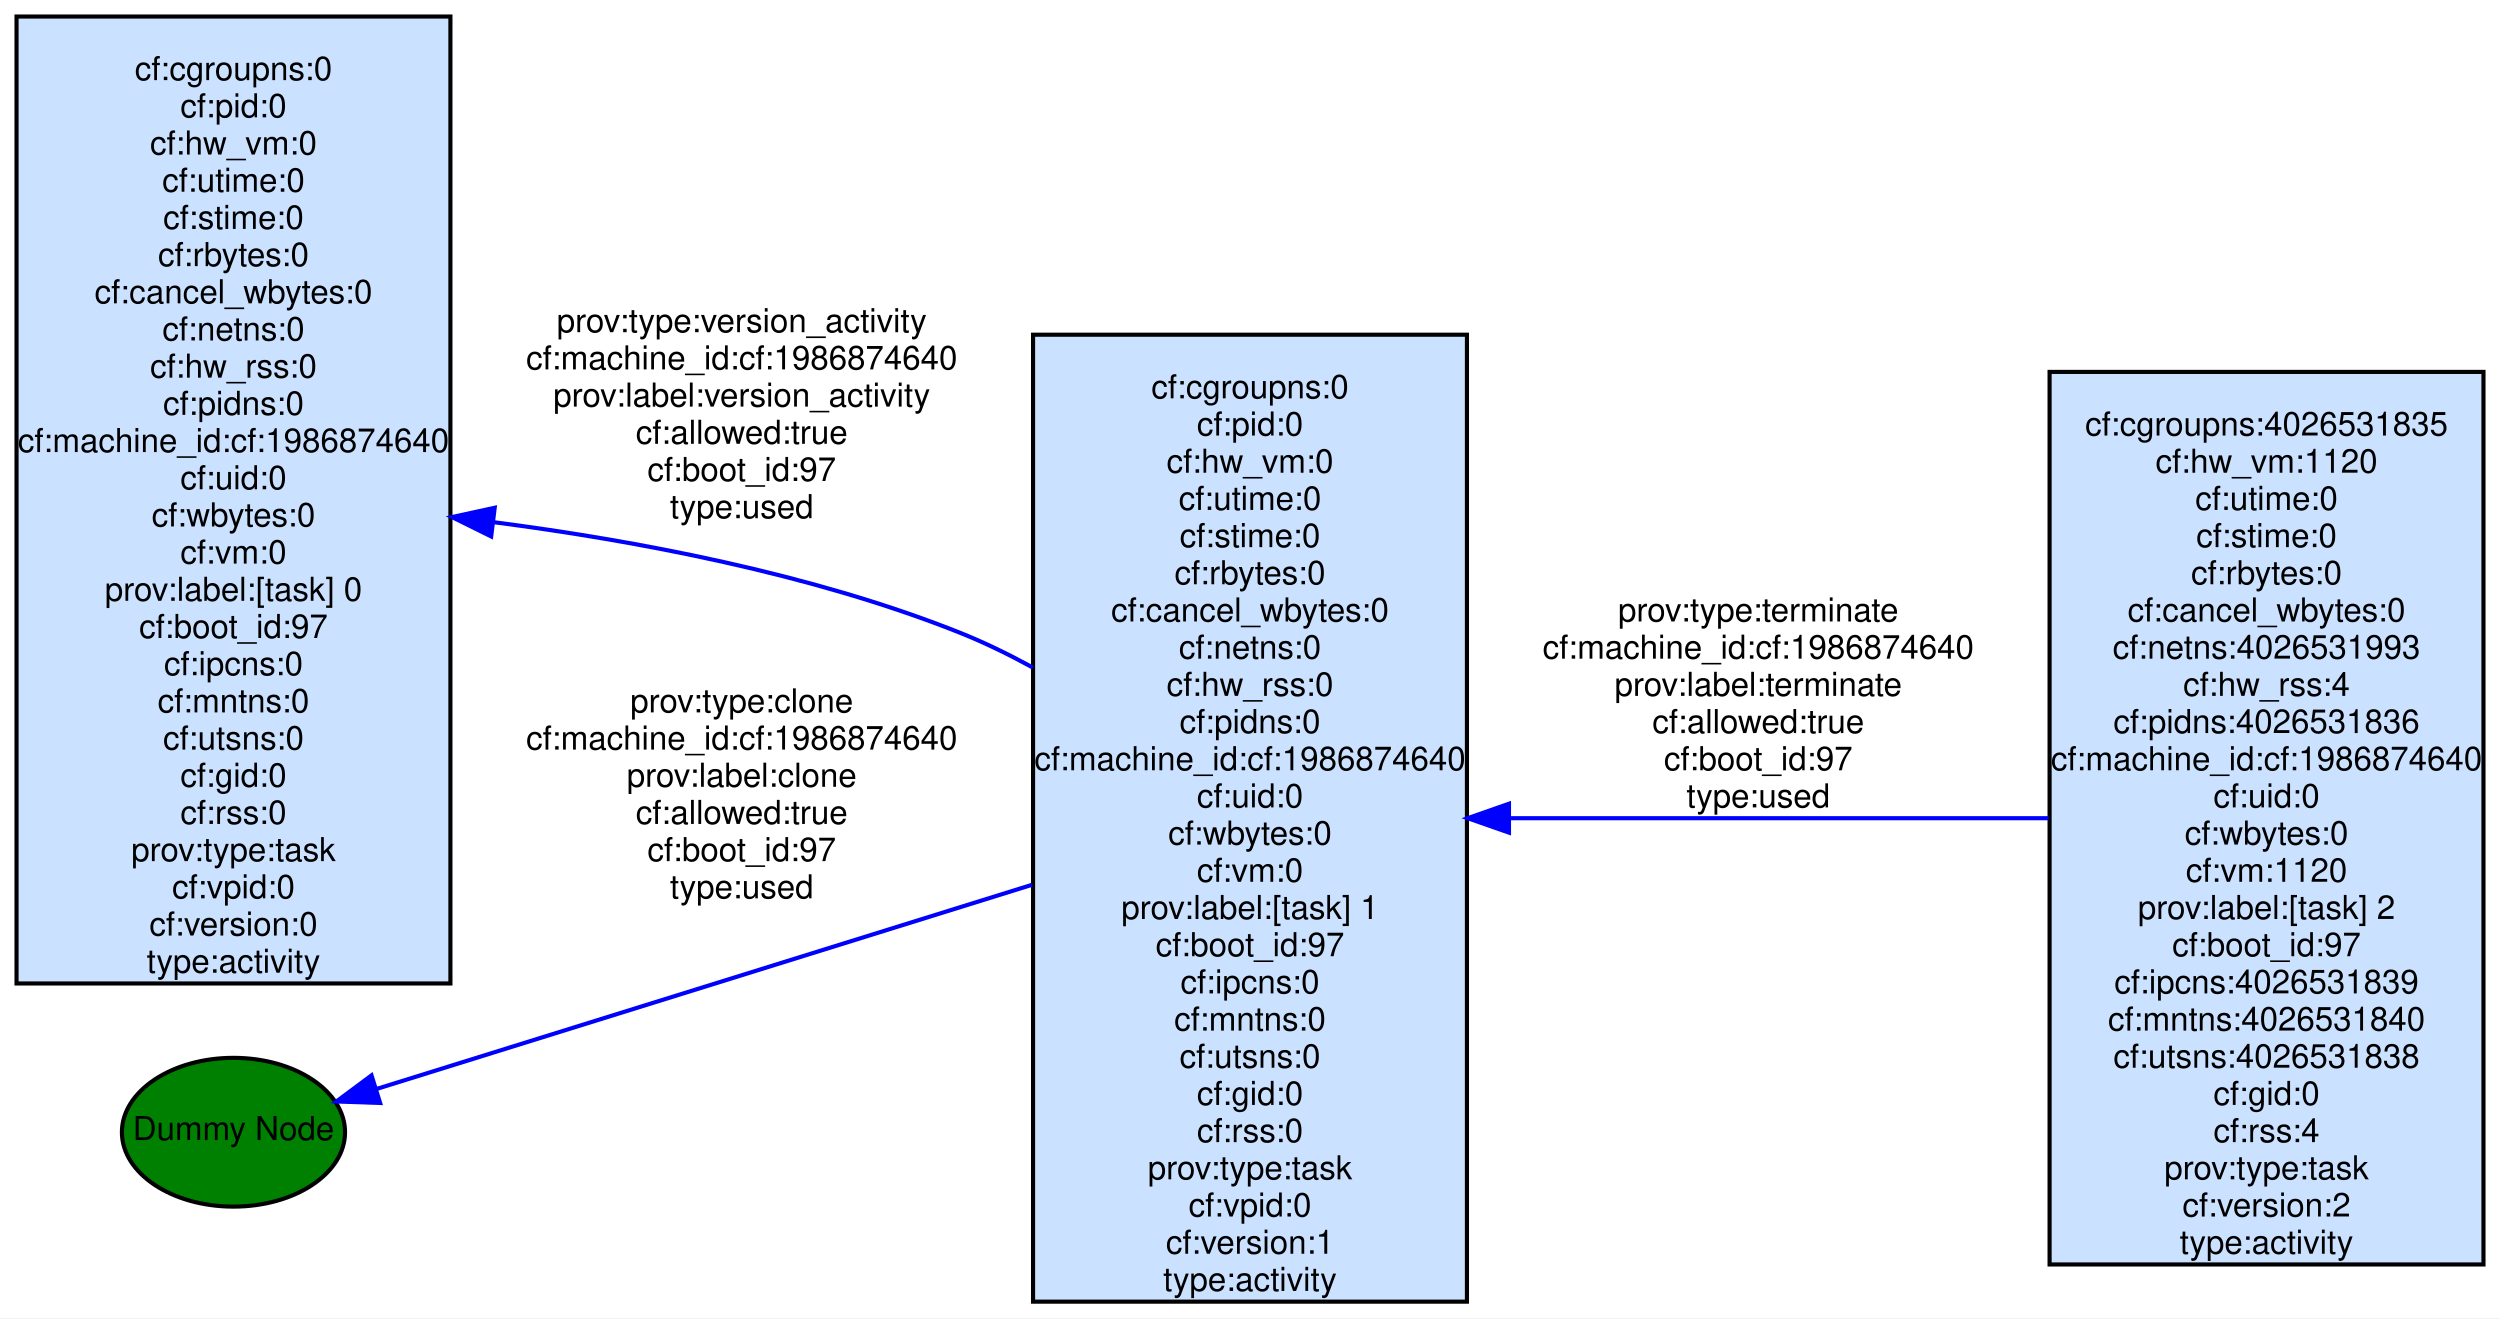
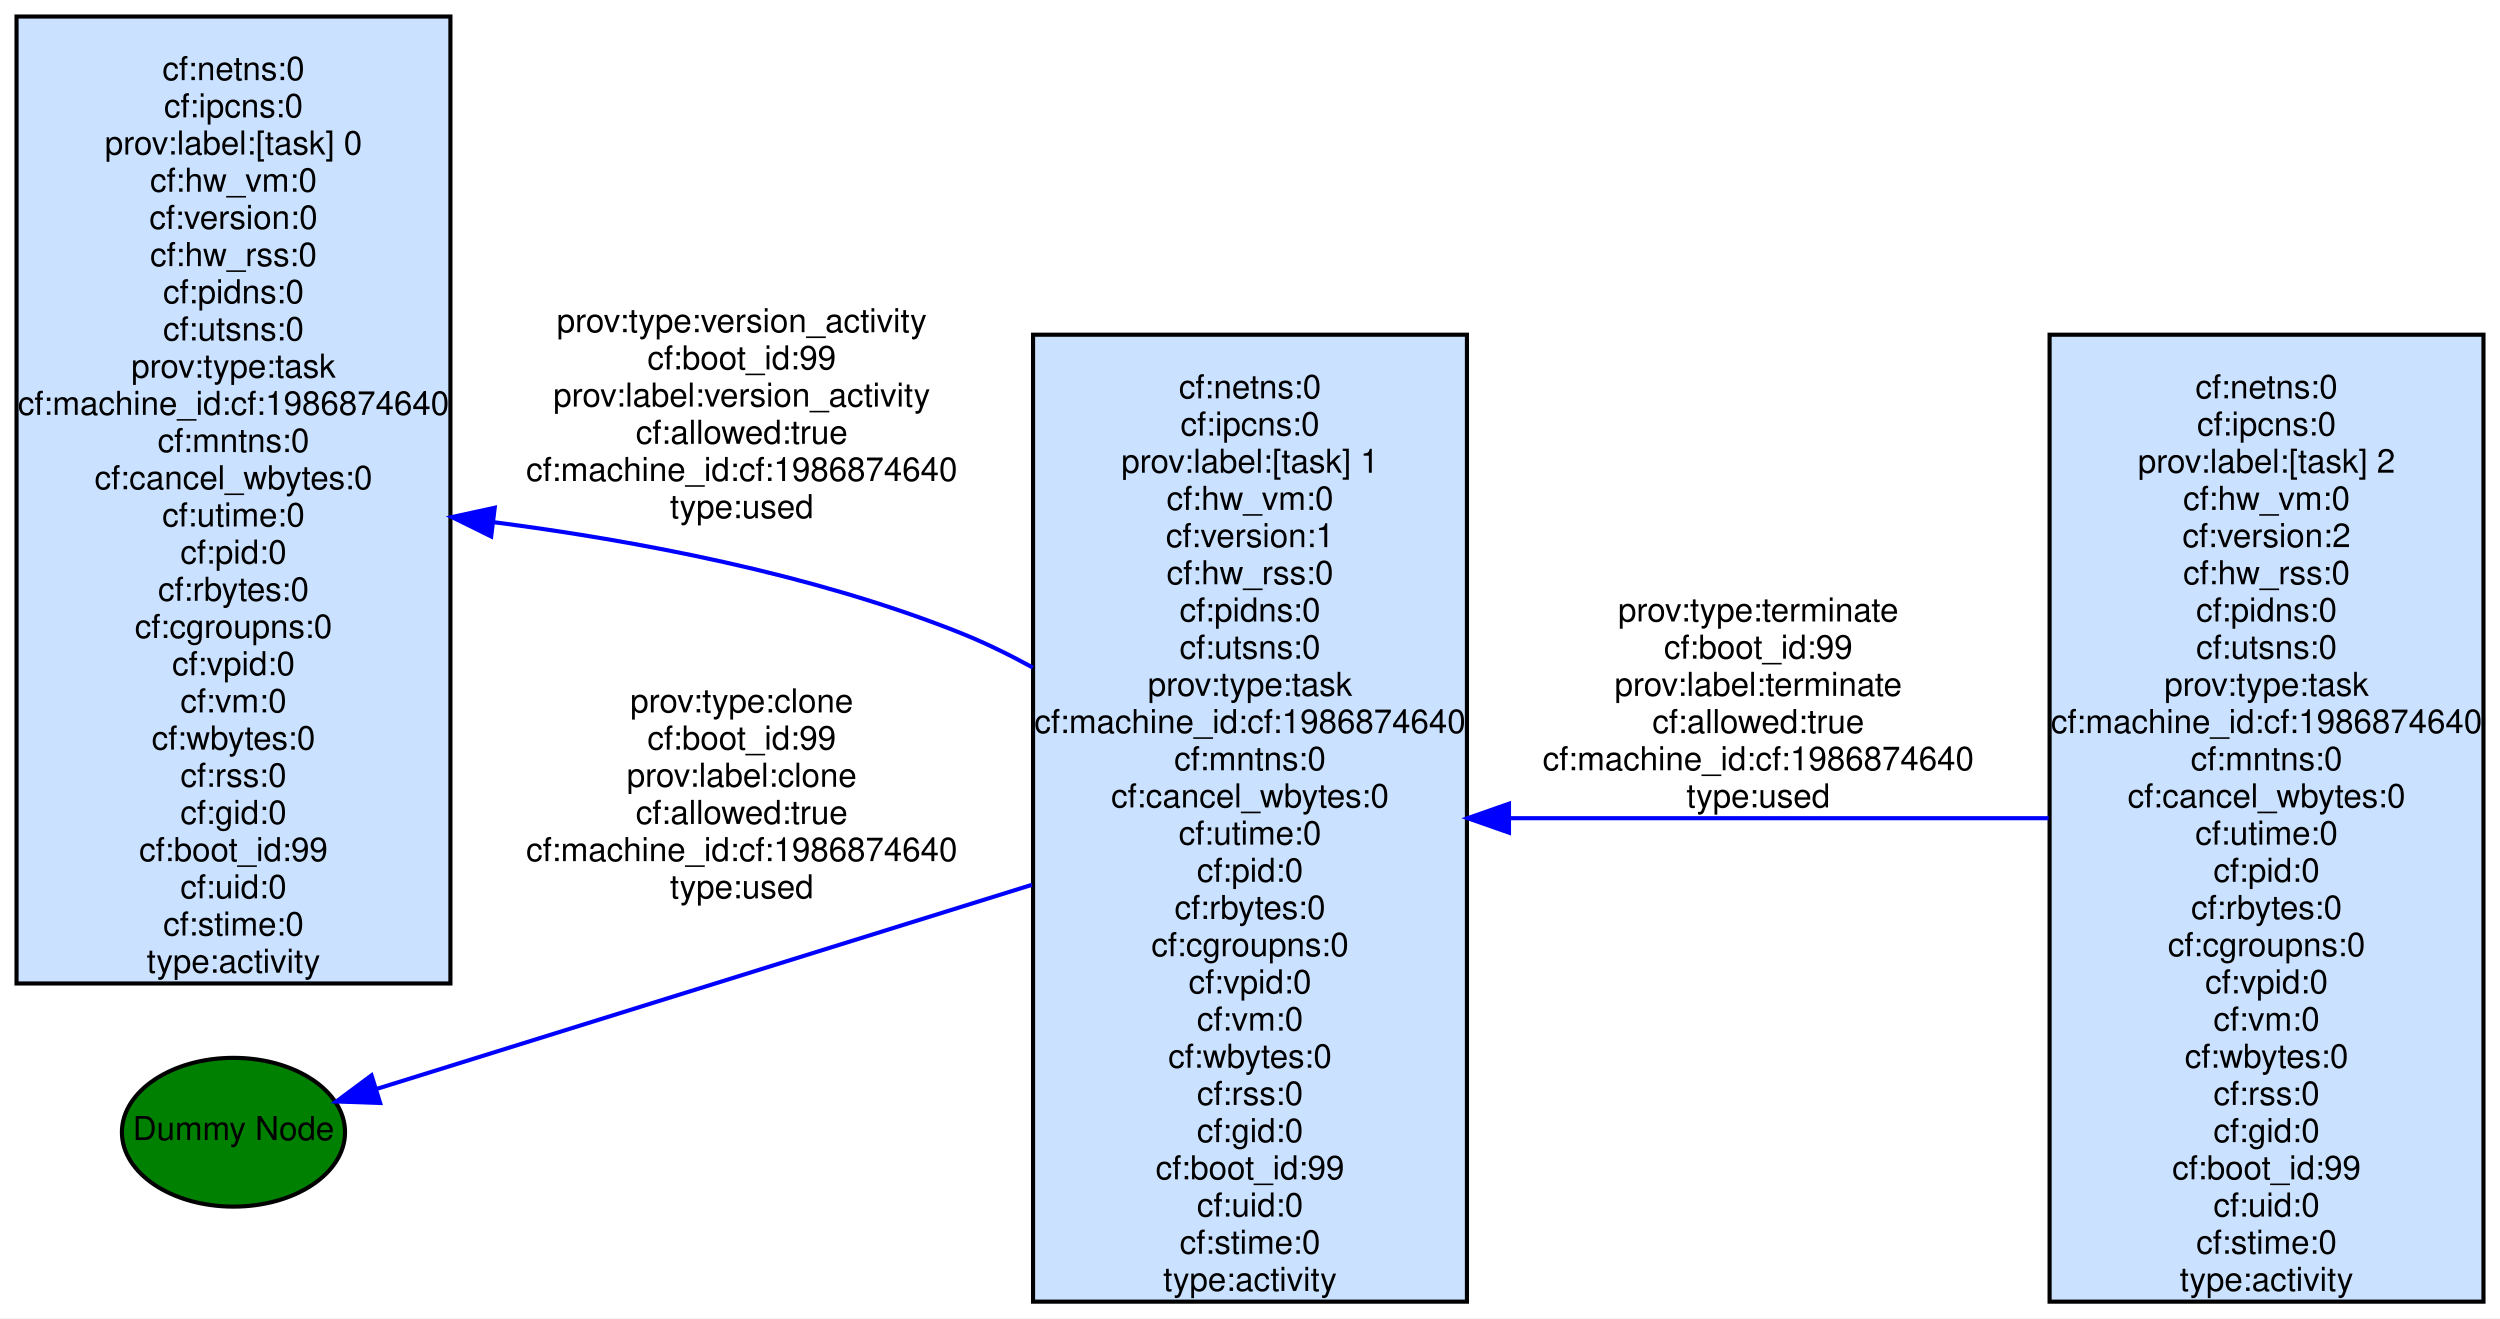
<svg xmlns="http://www.w3.org/2000/svg" width="605pt" height="319pt" viewBox="0.00 0.00 605.00 319.00">
  <g id="graph0" class="graph" transform="scale(1 1) rotate(0) translate(4 315)">
    <polygon fill="white" stroke="none" points="-4,4 -4,-315 601,-315 601,4 -4,4" />
    <g id="node1" class="node">
      <polygon fill="#cae1ff" stroke="black" points="105,-311 0,-311 0,-77 105,-77 105,-311" />
-       <text text-anchor="middle" x="52.5" y="-295.6" font-family="Helvetica,sans-Serif" font-size="8.00">cf:cgroupns:0</text>
-       <text text-anchor="middle" x="52.5" y="-286.6" font-family="Helvetica,sans-Serif" font-size="8.00">cf:pid:0</text>
-       <text text-anchor="middle" x="52.5" y="-277.6" font-family="Helvetica,sans-Serif" font-size="8.00">cf:hw_vm:0</text>
-       <text text-anchor="middle" x="52.5" y="-268.6" font-family="Helvetica,sans-Serif" font-size="8.00">cf:utime:0</text>
-       <text text-anchor="middle" x="52.5" y="-259.6" font-family="Helvetica,sans-Serif" font-size="8.00">cf:stime:0</text>
-       <text text-anchor="middle" x="52.5" y="-250.6" font-family="Helvetica,sans-Serif" font-size="8.00">cf:rbytes:0</text>
-       <text text-anchor="middle" x="52.5" y="-241.6" font-family="Helvetica,sans-Serif" font-size="8.00">cf:cancel_wbytes:0</text>
-       <text text-anchor="middle" x="52.5" y="-232.6" font-family="Helvetica,sans-Serif" font-size="8.00">cf:netns:0</text>
-       <text text-anchor="middle" x="52.5" y="-223.6" font-family="Helvetica,sans-Serif" font-size="8.00">cf:hw_rss:0</text>
-       <text text-anchor="middle" x="52.5" y="-214.6" font-family="Helvetica,sans-Serif" font-size="8.00">cf:pidns:0</text>
-       <text text-anchor="middle" x="52.5" y="-205.6" font-family="Helvetica,sans-Serif" font-size="8.00">cf:machine_id:cf:1986874640</text>
-       <text text-anchor="middle" x="52.5" y="-196.6" font-family="Helvetica,sans-Serif" font-size="8.00">cf:uid:0</text>
-       <text text-anchor="middle" x="52.5" y="-187.6" font-family="Helvetica,sans-Serif" font-size="8.00">cf:wbytes:0</text>
-       <text text-anchor="middle" x="52.5" y="-178.6" font-family="Helvetica,sans-Serif" font-size="8.00">cf:vm:0</text>
-       <text text-anchor="middle" x="52.5" y="-169.6" font-family="Helvetica,sans-Serif" font-size="8.00">prov:label:[task] 0</text>
-       <text text-anchor="middle" x="52.5" y="-160.6" font-family="Helvetica,sans-Serif" font-size="8.00">cf:boot_id:97</text>
-       <text text-anchor="middle" x="52.5" y="-151.6" font-family="Helvetica,sans-Serif" font-size="8.00">cf:ipcns:0</text>
-       <text text-anchor="middle" x="52.5" y="-142.6" font-family="Helvetica,sans-Serif" font-size="8.00">cf:mntns:0</text>
-       <text text-anchor="middle" x="52.5" y="-133.6" font-family="Helvetica,sans-Serif" font-size="8.00">cf:utsns:0</text>
-       <text text-anchor="middle" x="52.5" y="-124.6" font-family="Helvetica,sans-Serif" font-size="8.00">cf:gid:0</text>
-       <text text-anchor="middle" x="52.5" y="-115.6" font-family="Helvetica,sans-Serif" font-size="8.00">cf:rss:0</text>
-       <text text-anchor="middle" x="52.5" y="-106.6" font-family="Helvetica,sans-Serif" font-size="8.00">prov:type:task</text>
-       <text text-anchor="middle" x="52.5" y="-97.6" font-family="Helvetica,sans-Serif" font-size="8.00">cf:vpid:0</text>
-       <text text-anchor="middle" x="52.5" y="-88.6" font-family="Helvetica,sans-Serif" font-size="8.00">cf:version:0</text>
+       <text text-anchor="middle" x="52.5" y="-295.6" font-family="Helvetica,sans-Serif" font-size="8.00">cf:netns:0</text>
+       <text text-anchor="middle" x="52.5" y="-286.6" font-family="Helvetica,sans-Serif" font-size="8.00">cf:ipcns:0</text>
+       <text text-anchor="middle" x="52.5" y="-277.6" font-family="Helvetica,sans-Serif" font-size="8.00">prov:label:[task] 0</text>
+       <text text-anchor="middle" x="52.5" y="-268.6" font-family="Helvetica,sans-Serif" font-size="8.00">cf:hw_vm:0</text>
+       <text text-anchor="middle" x="52.5" y="-259.6" font-family="Helvetica,sans-Serif" font-size="8.00">cf:version:0</text>
+       <text text-anchor="middle" x="52.5" y="-250.6" font-family="Helvetica,sans-Serif" font-size="8.00">cf:hw_rss:0</text>
+       <text text-anchor="middle" x="52.5" y="-241.6" font-family="Helvetica,sans-Serif" font-size="8.00">cf:pidns:0</text>
+       <text text-anchor="middle" x="52.5" y="-232.6" font-family="Helvetica,sans-Serif" font-size="8.00">cf:utsns:0</text>
+       <text text-anchor="middle" x="52.5" y="-223.6" font-family="Helvetica,sans-Serif" font-size="8.00">prov:type:task</text>
+       <text text-anchor="middle" x="52.5" y="-214.6" font-family="Helvetica,sans-Serif" font-size="8.00">cf:machine_id:cf:1986874640</text>
+       <text text-anchor="middle" x="52.5" y="-205.6" font-family="Helvetica,sans-Serif" font-size="8.00">cf:mntns:0</text>
+       <text text-anchor="middle" x="52.5" y="-196.6" font-family="Helvetica,sans-Serif" font-size="8.00">cf:cancel_wbytes:0</text>
+       <text text-anchor="middle" x="52.5" y="-187.6" font-family="Helvetica,sans-Serif" font-size="8.00">cf:utime:0</text>
+       <text text-anchor="middle" x="52.5" y="-178.6" font-family="Helvetica,sans-Serif" font-size="8.00">cf:pid:0</text>
+       <text text-anchor="middle" x="52.5" y="-169.6" font-family="Helvetica,sans-Serif" font-size="8.00">cf:rbytes:0</text>
+       <text text-anchor="middle" x="52.5" y="-160.6" font-family="Helvetica,sans-Serif" font-size="8.00">cf:cgroupns:0</text>
+       <text text-anchor="middle" x="52.5" y="-151.6" font-family="Helvetica,sans-Serif" font-size="8.00">cf:vpid:0</text>
+       <text text-anchor="middle" x="52.5" y="-142.6" font-family="Helvetica,sans-Serif" font-size="8.00">cf:vm:0</text>
+       <text text-anchor="middle" x="52.5" y="-133.6" font-family="Helvetica,sans-Serif" font-size="8.00">cf:wbytes:0</text>
+       <text text-anchor="middle" x="52.5" y="-124.6" font-family="Helvetica,sans-Serif" font-size="8.00">cf:rss:0</text>
+       <text text-anchor="middle" x="52.5" y="-115.6" font-family="Helvetica,sans-Serif" font-size="8.00">cf:gid:0</text>
+       <text text-anchor="middle" x="52.5" y="-106.6" font-family="Helvetica,sans-Serif" font-size="8.00">cf:boot_id:99</text>
+       <text text-anchor="middle" x="52.5" y="-97.6" font-family="Helvetica,sans-Serif" font-size="8.00">cf:uid:0</text>
+       <text text-anchor="middle" x="52.5" y="-88.6" font-family="Helvetica,sans-Serif" font-size="8.00">cf:stime:0</text>
      <text text-anchor="middle" x="52.5" y="-79.6" font-family="Helvetica,sans-Serif" font-size="8.00">type:activity</text>
    </g>
    <g id="node2" class="node">
      <ellipse fill="green" stroke="black" cx="52.5" cy="-41" rx="27" ry="18" />
      <text text-anchor="middle" x="52.5" y="-39.1" font-family="Helvetica,sans-Serif" font-size="8.00">Dummy Node</text>
    </g>
    <g id="node3" class="node">
      <polygon fill="#cae1ff" stroke="black" points="351,-234 246,-234 246,-0 351,-0 351,-234" />
-       <text text-anchor="middle" x="298.5" y="-218.6" font-family="Helvetica,sans-Serif" font-size="8.00">cf:cgroupns:0</text>
-       <text text-anchor="middle" x="298.5" y="-209.6" font-family="Helvetica,sans-Serif" font-size="8.00">cf:pid:0</text>
-       <text text-anchor="middle" x="298.5" y="-200.6" font-family="Helvetica,sans-Serif" font-size="8.00">cf:hw_vm:0</text>
-       <text text-anchor="middle" x="298.5" y="-191.6" font-family="Helvetica,sans-Serif" font-size="8.00">cf:utime:0</text>
-       <text text-anchor="middle" x="298.5" y="-182.6" font-family="Helvetica,sans-Serif" font-size="8.00">cf:stime:0</text>
-       <text text-anchor="middle" x="298.5" y="-173.6" font-family="Helvetica,sans-Serif" font-size="8.00">cf:rbytes:0</text>
-       <text text-anchor="middle" x="298.5" y="-164.6" font-family="Helvetica,sans-Serif" font-size="8.00">cf:cancel_wbytes:0</text>
-       <text text-anchor="middle" x="298.5" y="-155.6" font-family="Helvetica,sans-Serif" font-size="8.00">cf:netns:0</text>
-       <text text-anchor="middle" x="298.5" y="-146.6" font-family="Helvetica,sans-Serif" font-size="8.00">cf:hw_rss:0</text>
-       <text text-anchor="middle" x="298.5" y="-137.6" font-family="Helvetica,sans-Serif" font-size="8.00">cf:pidns:0</text>
-       <text text-anchor="middle" x="298.5" y="-128.6" font-family="Helvetica,sans-Serif" font-size="8.00">cf:machine_id:cf:1986874640</text>
-       <text text-anchor="middle" x="298.5" y="-119.6" font-family="Helvetica,sans-Serif" font-size="8.00">cf:uid:0</text>
-       <text text-anchor="middle" x="298.5" y="-110.6" font-family="Helvetica,sans-Serif" font-size="8.00">cf:wbytes:0</text>
-       <text text-anchor="middle" x="298.5" y="-101.6" font-family="Helvetica,sans-Serif" font-size="8.00">cf:vm:0</text>
-       <text text-anchor="middle" x="298.5" y="-92.6" font-family="Helvetica,sans-Serif" font-size="8.00">prov:label:[task] 1</text>
-       <text text-anchor="middle" x="298.5" y="-83.6" font-family="Helvetica,sans-Serif" font-size="8.00">cf:boot_id:97</text>
-       <text text-anchor="middle" x="298.5" y="-74.6" font-family="Helvetica,sans-Serif" font-size="8.00">cf:ipcns:0</text>
-       <text text-anchor="middle" x="298.5" y="-65.6" font-family="Helvetica,sans-Serif" font-size="8.00">cf:mntns:0</text>
-       <text text-anchor="middle" x="298.5" y="-56.6" font-family="Helvetica,sans-Serif" font-size="8.00">cf:utsns:0</text>
-       <text text-anchor="middle" x="298.5" y="-47.6" font-family="Helvetica,sans-Serif" font-size="8.00">cf:gid:0</text>
-       <text text-anchor="middle" x="298.5" y="-38.6" font-family="Helvetica,sans-Serif" font-size="8.00">cf:rss:0</text>
-       <text text-anchor="middle" x="298.5" y="-29.6" font-family="Helvetica,sans-Serif" font-size="8.00">prov:type:task</text>
-       <text text-anchor="middle" x="298.5" y="-20.6" font-family="Helvetica,sans-Serif" font-size="8.00">cf:vpid:0</text>
-       <text text-anchor="middle" x="298.5" y="-11.6" font-family="Helvetica,sans-Serif" font-size="8.00">cf:version:1</text>
+       <text text-anchor="middle" x="298.5" y="-218.6" font-family="Helvetica,sans-Serif" font-size="8.00">cf:netns:0</text>
+       <text text-anchor="middle" x="298.5" y="-209.6" font-family="Helvetica,sans-Serif" font-size="8.00">cf:ipcns:0</text>
+       <text text-anchor="middle" x="298.5" y="-200.6" font-family="Helvetica,sans-Serif" font-size="8.00">prov:label:[task] 1</text>
+       <text text-anchor="middle" x="298.5" y="-191.6" font-family="Helvetica,sans-Serif" font-size="8.00">cf:hw_vm:0</text>
+       <text text-anchor="middle" x="298.5" y="-182.6" font-family="Helvetica,sans-Serif" font-size="8.00">cf:version:1</text>
+       <text text-anchor="middle" x="298.5" y="-173.6" font-family="Helvetica,sans-Serif" font-size="8.00">cf:hw_rss:0</text>
+       <text text-anchor="middle" x="298.5" y="-164.6" font-family="Helvetica,sans-Serif" font-size="8.00">cf:pidns:0</text>
+       <text text-anchor="middle" x="298.5" y="-155.6" font-family="Helvetica,sans-Serif" font-size="8.00">cf:utsns:0</text>
+       <text text-anchor="middle" x="298.5" y="-146.6" font-family="Helvetica,sans-Serif" font-size="8.00">prov:type:task</text>
+       <text text-anchor="middle" x="298.5" y="-137.6" font-family="Helvetica,sans-Serif" font-size="8.00">cf:machine_id:cf:1986874640</text>
+       <text text-anchor="middle" x="298.5" y="-128.6" font-family="Helvetica,sans-Serif" font-size="8.00">cf:mntns:0</text>
+       <text text-anchor="middle" x="298.5" y="-119.6" font-family="Helvetica,sans-Serif" font-size="8.00">cf:cancel_wbytes:0</text>
+       <text text-anchor="middle" x="298.5" y="-110.6" font-family="Helvetica,sans-Serif" font-size="8.00">cf:utime:0</text>
+       <text text-anchor="middle" x="298.5" y="-101.6" font-family="Helvetica,sans-Serif" font-size="8.00">cf:pid:0</text>
+       <text text-anchor="middle" x="298.5" y="-92.6" font-family="Helvetica,sans-Serif" font-size="8.00">cf:rbytes:0</text>
+       <text text-anchor="middle" x="298.5" y="-83.6" font-family="Helvetica,sans-Serif" font-size="8.00">cf:cgroupns:0</text>
+       <text text-anchor="middle" x="298.5" y="-74.6" font-family="Helvetica,sans-Serif" font-size="8.00">cf:vpid:0</text>
+       <text text-anchor="middle" x="298.5" y="-65.6" font-family="Helvetica,sans-Serif" font-size="8.00">cf:vm:0</text>
+       <text text-anchor="middle" x="298.5" y="-56.6" font-family="Helvetica,sans-Serif" font-size="8.00">cf:wbytes:0</text>
+       <text text-anchor="middle" x="298.5" y="-47.6" font-family="Helvetica,sans-Serif" font-size="8.00">cf:rss:0</text>
+       <text text-anchor="middle" x="298.5" y="-38.6" font-family="Helvetica,sans-Serif" font-size="8.00">cf:gid:0</text>
+       <text text-anchor="middle" x="298.5" y="-29.6" font-family="Helvetica,sans-Serif" font-size="8.00">cf:boot_id:99</text>
+       <text text-anchor="middle" x="298.5" y="-20.6" font-family="Helvetica,sans-Serif" font-size="8.00">cf:uid:0</text>
+       <text text-anchor="middle" x="298.5" y="-11.6" font-family="Helvetica,sans-Serif" font-size="8.00">cf:stime:0</text>
      <text text-anchor="middle" x="298.5" y="-2.6" font-family="Helvetica,sans-Serif" font-size="8.00">type:activity</text>
    </g>
-     <g id="edge2" class="edge">
+     <g id="edge3" class="edge">
      <path fill="none" stroke="blue" d="M245.94,-153.452C240.058,-156.674 234.012,-159.613 228,-162 192.199,-176.216 149.732,-184.179 115.656,-188.606" />
      <polygon fill="blue" stroke="blue" points="114.866,-185.177 105.367,-189.869 115.719,-192.124 114.866,-185.177" />
      <text text-anchor="middle" x="175.5" y="-234.6" font-family="Helvetica,sans-Serif" font-size="8.00">prov:type:version_activity</text>
-       <text text-anchor="middle" x="175.5" y="-225.6" font-family="Helvetica,sans-Serif" font-size="8.00">cf:machine_id:cf:1986874640</text>
+       <text text-anchor="middle" x="175.5" y="-225.6" font-family="Helvetica,sans-Serif" font-size="8.00">cf:boot_id:99</text>
      <text text-anchor="middle" x="175.5" y="-216.6" font-family="Helvetica,sans-Serif" font-size="8.00">prov:label:version_activity</text>
      <text text-anchor="middle" x="175.5" y="-207.6" font-family="Helvetica,sans-Serif" font-size="8.00">cf:allowed:true</text>
-       <text text-anchor="middle" x="175.5" y="-198.6" font-family="Helvetica,sans-Serif" font-size="8.00">cf:boot_id:97</text>
+       <text text-anchor="middle" x="175.5" y="-198.6" font-family="Helvetica,sans-Serif" font-size="8.00">cf:machine_id:cf:1986874640</text>
      <text text-anchor="middle" x="175.5" y="-189.6" font-family="Helvetica,sans-Serif" font-size="8.00">type:used</text>
    </g>
    <g id="edge1" class="edge">
      <path fill="none" stroke="blue" d="M245.754,-100.882C197.909,-85.98 128.197,-64.266 87.181,-51.491" />
      <polygon fill="blue" stroke="blue" points="87.991,-48.077 77.403,-48.445 85.909,-54.761 87.991,-48.077" />
      <text text-anchor="middle" x="175.5" y="-142.6" font-family="Helvetica,sans-Serif" font-size="8.00">prov:type:clone</text>
-       <text text-anchor="middle" x="175.5" y="-133.6" font-family="Helvetica,sans-Serif" font-size="8.00">cf:machine_id:cf:1986874640</text>
+       <text text-anchor="middle" x="175.5" y="-133.6" font-family="Helvetica,sans-Serif" font-size="8.00">cf:boot_id:99</text>
      <text text-anchor="middle" x="175.5" y="-124.6" font-family="Helvetica,sans-Serif" font-size="8.00">prov:label:clone</text>
      <text text-anchor="middle" x="175.5" y="-115.6" font-family="Helvetica,sans-Serif" font-size="8.00">cf:allowed:true</text>
-       <text text-anchor="middle" x="175.5" y="-106.6" font-family="Helvetica,sans-Serif" font-size="8.00">cf:boot_id:97</text>
+       <text text-anchor="middle" x="175.5" y="-106.6" font-family="Helvetica,sans-Serif" font-size="8.00">cf:machine_id:cf:1986874640</text>
      <text text-anchor="middle" x="175.5" y="-97.6" font-family="Helvetica,sans-Serif" font-size="8.00">type:used</text>
    </g>
    <g id="node4" class="node">
-       <polygon fill="#cae1ff" stroke="black" points="597,-225 492,-225 492,-9 597,-9 597,-225" />
-       <text text-anchor="middle" x="544.5" y="-209.6" font-family="Helvetica,sans-Serif" font-size="8.00">cf:cgroupns:4026531835</text>
-       <text text-anchor="middle" x="544.5" y="-200.6" font-family="Helvetica,sans-Serif" font-size="8.00">cf:hw_vm:1120</text>
-       <text text-anchor="middle" x="544.5" y="-191.6" font-family="Helvetica,sans-Serif" font-size="8.00">cf:utime:0</text>
-       <text text-anchor="middle" x="544.5" y="-182.6" font-family="Helvetica,sans-Serif" font-size="8.00">cf:stime:0</text>
-       <text text-anchor="middle" x="544.5" y="-173.6" font-family="Helvetica,sans-Serif" font-size="8.00">cf:rbytes:0</text>
-       <text text-anchor="middle" x="544.5" y="-164.6" font-family="Helvetica,sans-Serif" font-size="8.00">cf:cancel_wbytes:0</text>
-       <text text-anchor="middle" x="544.5" y="-155.6" font-family="Helvetica,sans-Serif" font-size="8.00">cf:netns:4026531993</text>
-       <text text-anchor="middle" x="544.5" y="-146.6" font-family="Helvetica,sans-Serif" font-size="8.00">cf:hw_rss:4</text>
-       <text text-anchor="middle" x="544.5" y="-137.6" font-family="Helvetica,sans-Serif" font-size="8.00">cf:pidns:4026531836</text>
-       <text text-anchor="middle" x="544.5" y="-128.6" font-family="Helvetica,sans-Serif" font-size="8.00">cf:machine_id:cf:1986874640</text>
-       <text text-anchor="middle" x="544.5" y="-119.6" font-family="Helvetica,sans-Serif" font-size="8.00">cf:uid:0</text>
-       <text text-anchor="middle" x="544.5" y="-110.6" font-family="Helvetica,sans-Serif" font-size="8.00">cf:wbytes:0</text>
-       <text text-anchor="middle" x="544.5" y="-101.6" font-family="Helvetica,sans-Serif" font-size="8.00">cf:vm:1120</text>
-       <text text-anchor="middle" x="544.5" y="-92.6" font-family="Helvetica,sans-Serif" font-size="8.00">prov:label:[task] 2</text>
-       <text text-anchor="middle" x="544.5" y="-83.6" font-family="Helvetica,sans-Serif" font-size="8.00">cf:boot_id:97</text>
-       <text text-anchor="middle" x="544.5" y="-74.6" font-family="Helvetica,sans-Serif" font-size="8.00">cf:ipcns:4026531839</text>
-       <text text-anchor="middle" x="544.5" y="-65.6" font-family="Helvetica,sans-Serif" font-size="8.00">cf:mntns:4026531840</text>
-       <text text-anchor="middle" x="544.5" y="-56.6" font-family="Helvetica,sans-Serif" font-size="8.00">cf:utsns:4026531838</text>
-       <text text-anchor="middle" x="544.5" y="-47.6" font-family="Helvetica,sans-Serif" font-size="8.00">cf:gid:0</text>
-       <text text-anchor="middle" x="544.5" y="-38.6" font-family="Helvetica,sans-Serif" font-size="8.00">cf:rss:4</text>
-       <text text-anchor="middle" x="544.5" y="-29.6" font-family="Helvetica,sans-Serif" font-size="8.00">prov:type:task</text>
-       <text text-anchor="middle" x="544.5" y="-20.6" font-family="Helvetica,sans-Serif" font-size="8.00">cf:version:2</text>
-       <text text-anchor="middle" x="544.5" y="-11.6" font-family="Helvetica,sans-Serif" font-size="8.00">type:activity</text>
+       <polygon fill="#cae1ff" stroke="black" points="597,-234 492,-234 492,-0 597,-0 597,-234" />
+       <text text-anchor="middle" x="544.5" y="-218.6" font-family="Helvetica,sans-Serif" font-size="8.00">cf:netns:0</text>
+       <text text-anchor="middle" x="544.5" y="-209.6" font-family="Helvetica,sans-Serif" font-size="8.00">cf:ipcns:0</text>
+       <text text-anchor="middle" x="544.5" y="-200.6" font-family="Helvetica,sans-Serif" font-size="8.00">prov:label:[task] 2</text>
+       <text text-anchor="middle" x="544.5" y="-191.6" font-family="Helvetica,sans-Serif" font-size="8.00">cf:hw_vm:0</text>
+       <text text-anchor="middle" x="544.5" y="-182.6" font-family="Helvetica,sans-Serif" font-size="8.00">cf:version:2</text>
+       <text text-anchor="middle" x="544.5" y="-173.6" font-family="Helvetica,sans-Serif" font-size="8.00">cf:hw_rss:0</text>
+       <text text-anchor="middle" x="544.5" y="-164.6" font-family="Helvetica,sans-Serif" font-size="8.00">cf:pidns:0</text>
+       <text text-anchor="middle" x="544.5" y="-155.6" font-family="Helvetica,sans-Serif" font-size="8.00">cf:utsns:0</text>
+       <text text-anchor="middle" x="544.5" y="-146.6" font-family="Helvetica,sans-Serif" font-size="8.00">prov:type:task</text>
+       <text text-anchor="middle" x="544.5" y="-137.6" font-family="Helvetica,sans-Serif" font-size="8.00">cf:machine_id:cf:1986874640</text>
+       <text text-anchor="middle" x="544.5" y="-128.6" font-family="Helvetica,sans-Serif" font-size="8.00">cf:mntns:0</text>
+       <text text-anchor="middle" x="544.5" y="-119.6" font-family="Helvetica,sans-Serif" font-size="8.00">cf:cancel_wbytes:0</text>
+       <text text-anchor="middle" x="544.5" y="-110.6" font-family="Helvetica,sans-Serif" font-size="8.00">cf:utime:0</text>
+       <text text-anchor="middle" x="544.5" y="-101.6" font-family="Helvetica,sans-Serif" font-size="8.00">cf:pid:0</text>
+       <text text-anchor="middle" x="544.5" y="-92.6" font-family="Helvetica,sans-Serif" font-size="8.00">cf:rbytes:0</text>
+       <text text-anchor="middle" x="544.5" y="-83.6" font-family="Helvetica,sans-Serif" font-size="8.00">cf:cgroupns:0</text>
+       <text text-anchor="middle" x="544.5" y="-74.6" font-family="Helvetica,sans-Serif" font-size="8.00">cf:vpid:0</text>
+       <text text-anchor="middle" x="544.5" y="-65.6" font-family="Helvetica,sans-Serif" font-size="8.00">cf:vm:0</text>
+       <text text-anchor="middle" x="544.5" y="-56.6" font-family="Helvetica,sans-Serif" font-size="8.00">cf:wbytes:0</text>
+       <text text-anchor="middle" x="544.5" y="-47.6" font-family="Helvetica,sans-Serif" font-size="8.00">cf:rss:0</text>
+       <text text-anchor="middle" x="544.5" y="-38.6" font-family="Helvetica,sans-Serif" font-size="8.00">cf:gid:0</text>
+       <text text-anchor="middle" x="544.5" y="-29.6" font-family="Helvetica,sans-Serif" font-size="8.00">cf:boot_id:99</text>
+       <text text-anchor="middle" x="544.5" y="-20.6" font-family="Helvetica,sans-Serif" font-size="8.00">cf:uid:0</text>
+       <text text-anchor="middle" x="544.5" y="-11.6" font-family="Helvetica,sans-Serif" font-size="8.00">cf:stime:0</text>
+       <text text-anchor="middle" x="544.5" y="-2.6" font-family="Helvetica,sans-Serif" font-size="8.00">type:activity</text>
    </g>
-     <g id="edge3" class="edge">
+     <g id="edge2" class="edge">
      <path fill="none" stroke="blue" d="M491.754,-117C453.662,-117 401.709,-117 361.413,-117" />
      <polygon fill="blue" stroke="blue" points="361.172,-113.5 351.172,-117 361.171,-120.5 361.172,-113.5" />
      <text text-anchor="middle" x="421.5" y="-164.6" font-family="Helvetica,sans-Serif" font-size="8.00">prov:type:terminate</text>
-       <text text-anchor="middle" x="421.5" y="-155.6" font-family="Helvetica,sans-Serif" font-size="8.00">cf:machine_id:cf:1986874640</text>
+       <text text-anchor="middle" x="421.5" y="-155.6" font-family="Helvetica,sans-Serif" font-size="8.00">cf:boot_id:99</text>
      <text text-anchor="middle" x="421.5" y="-146.6" font-family="Helvetica,sans-Serif" font-size="8.00">prov:label:terminate</text>
      <text text-anchor="middle" x="421.5" y="-137.6" font-family="Helvetica,sans-Serif" font-size="8.00">cf:allowed:true</text>
-       <text text-anchor="middle" x="421.5" y="-128.6" font-family="Helvetica,sans-Serif" font-size="8.00">cf:boot_id:97</text>
+       <text text-anchor="middle" x="421.5" y="-128.6" font-family="Helvetica,sans-Serif" font-size="8.00">cf:machine_id:cf:1986874640</text>
      <text text-anchor="middle" x="421.5" y="-119.6" font-family="Helvetica,sans-Serif" font-size="8.00">type:used</text>
    </g>
  </g>
</svg>
